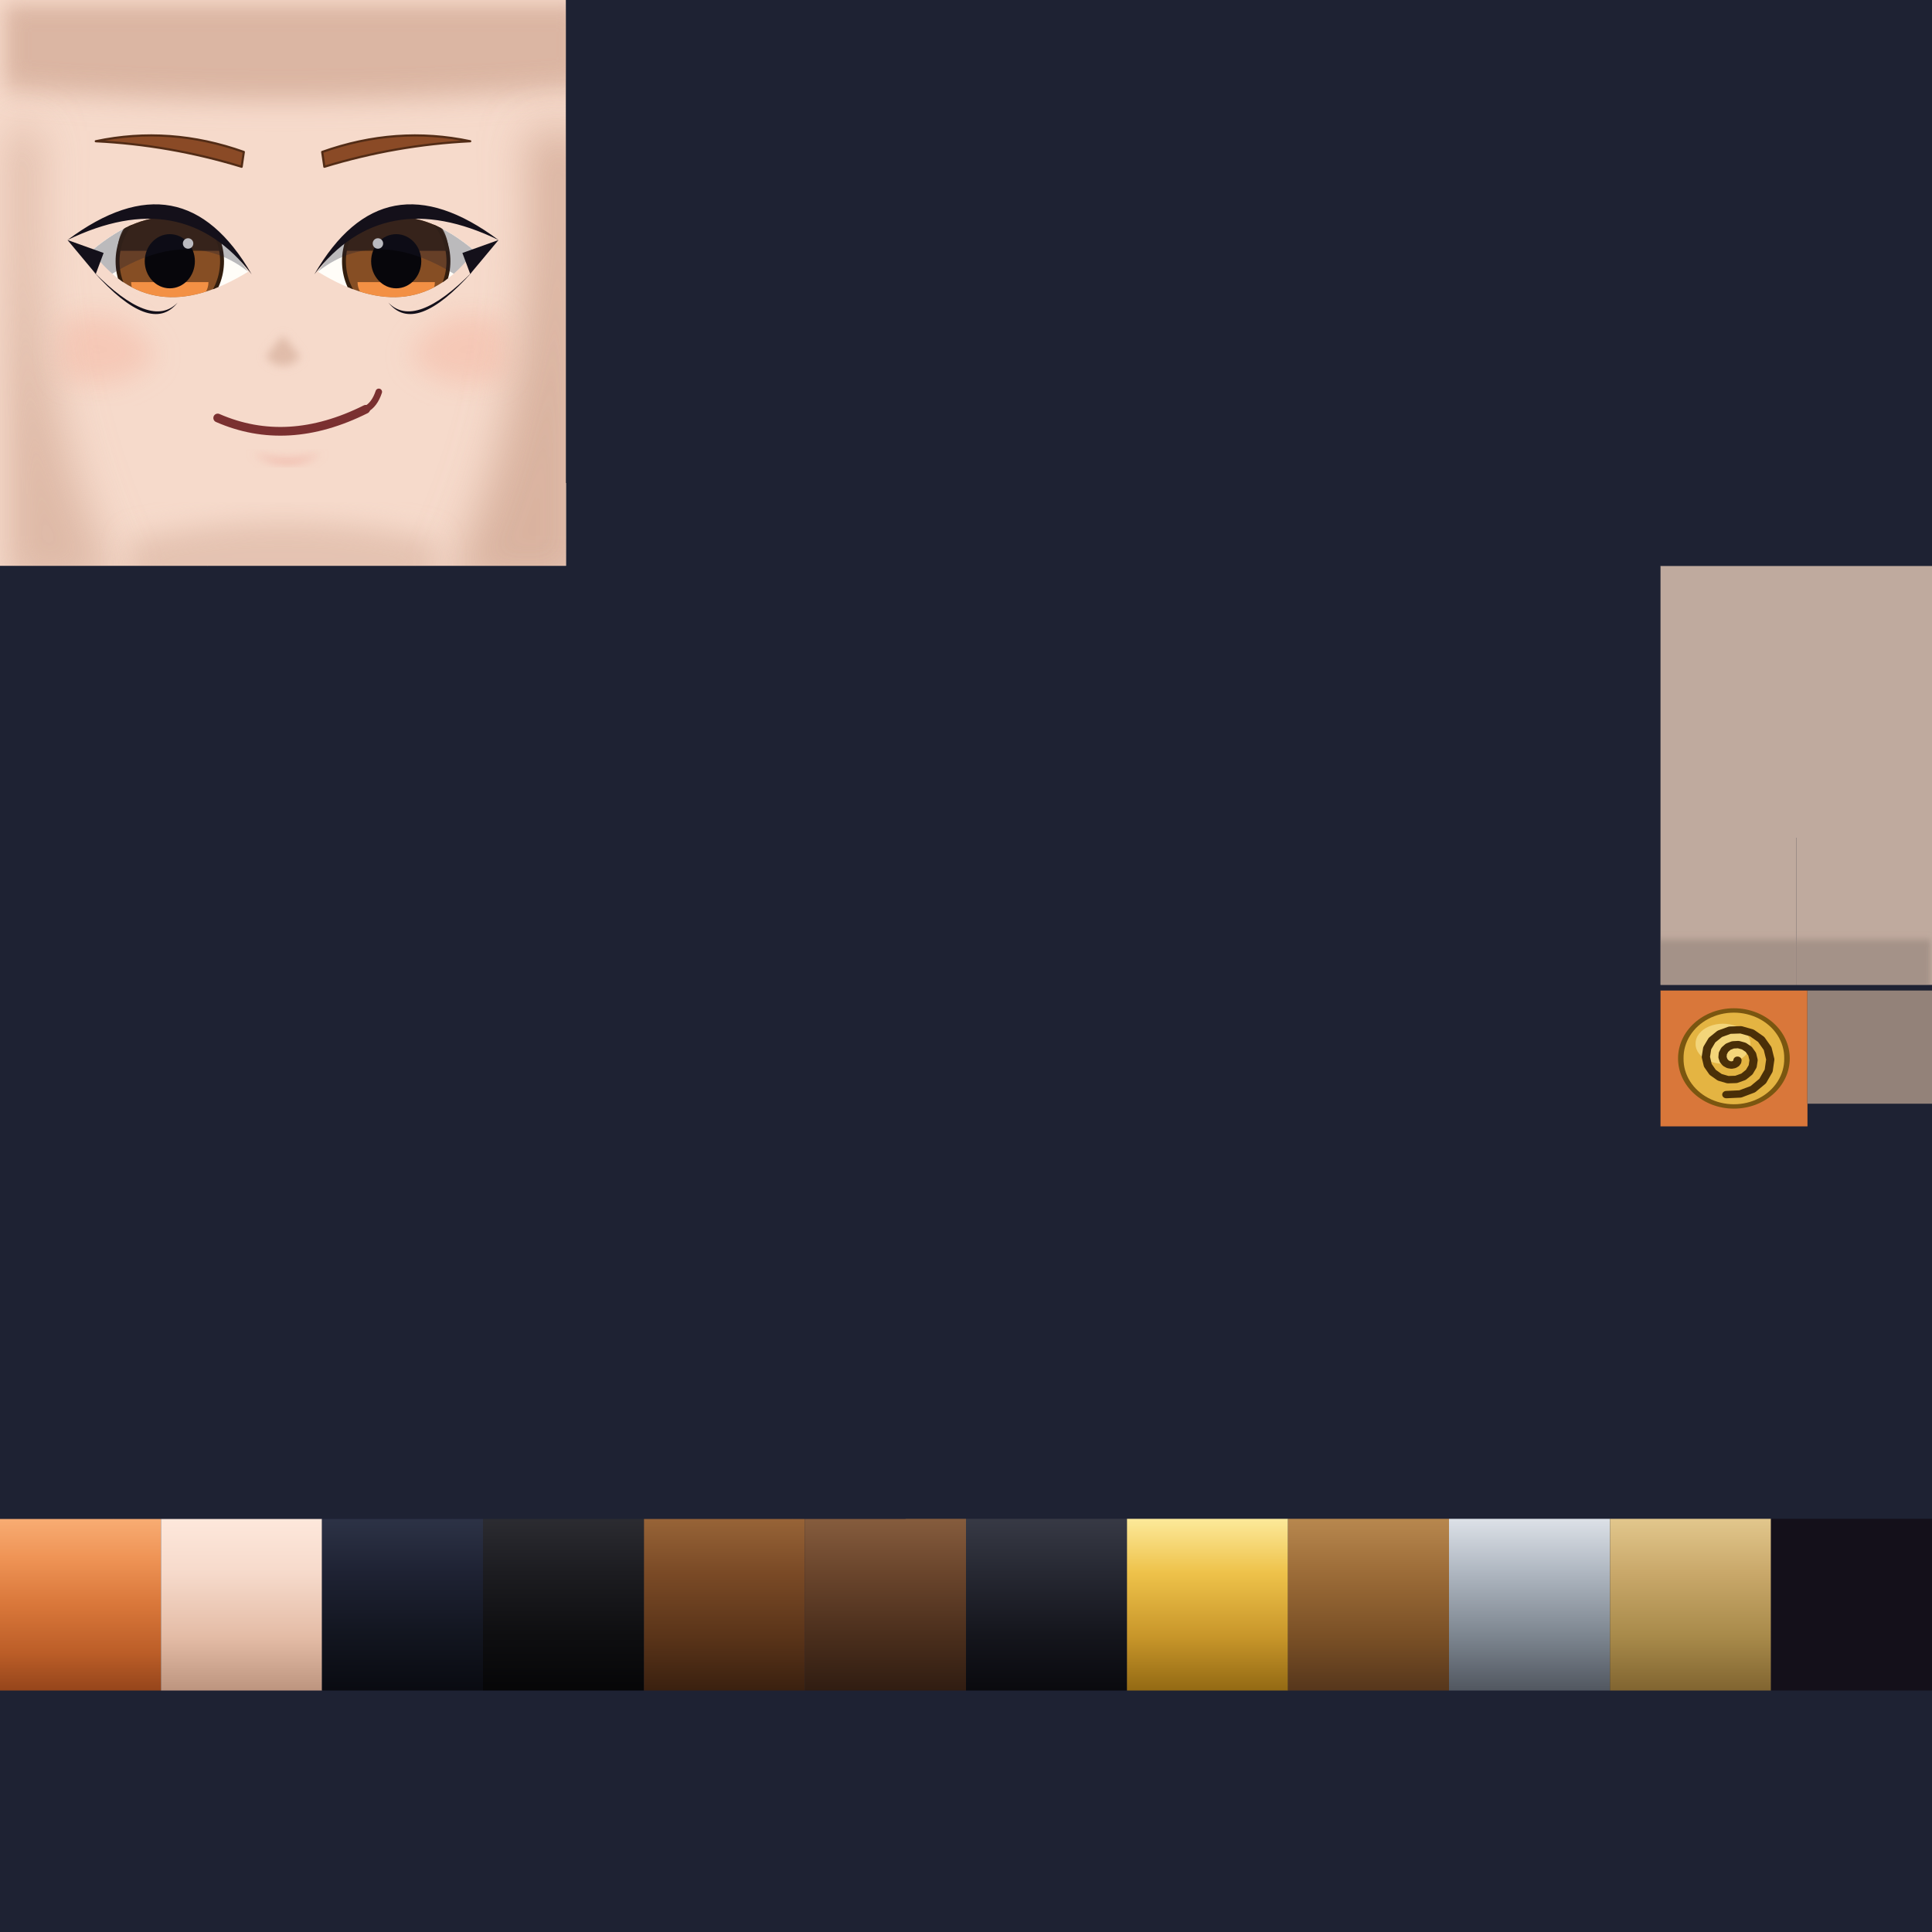
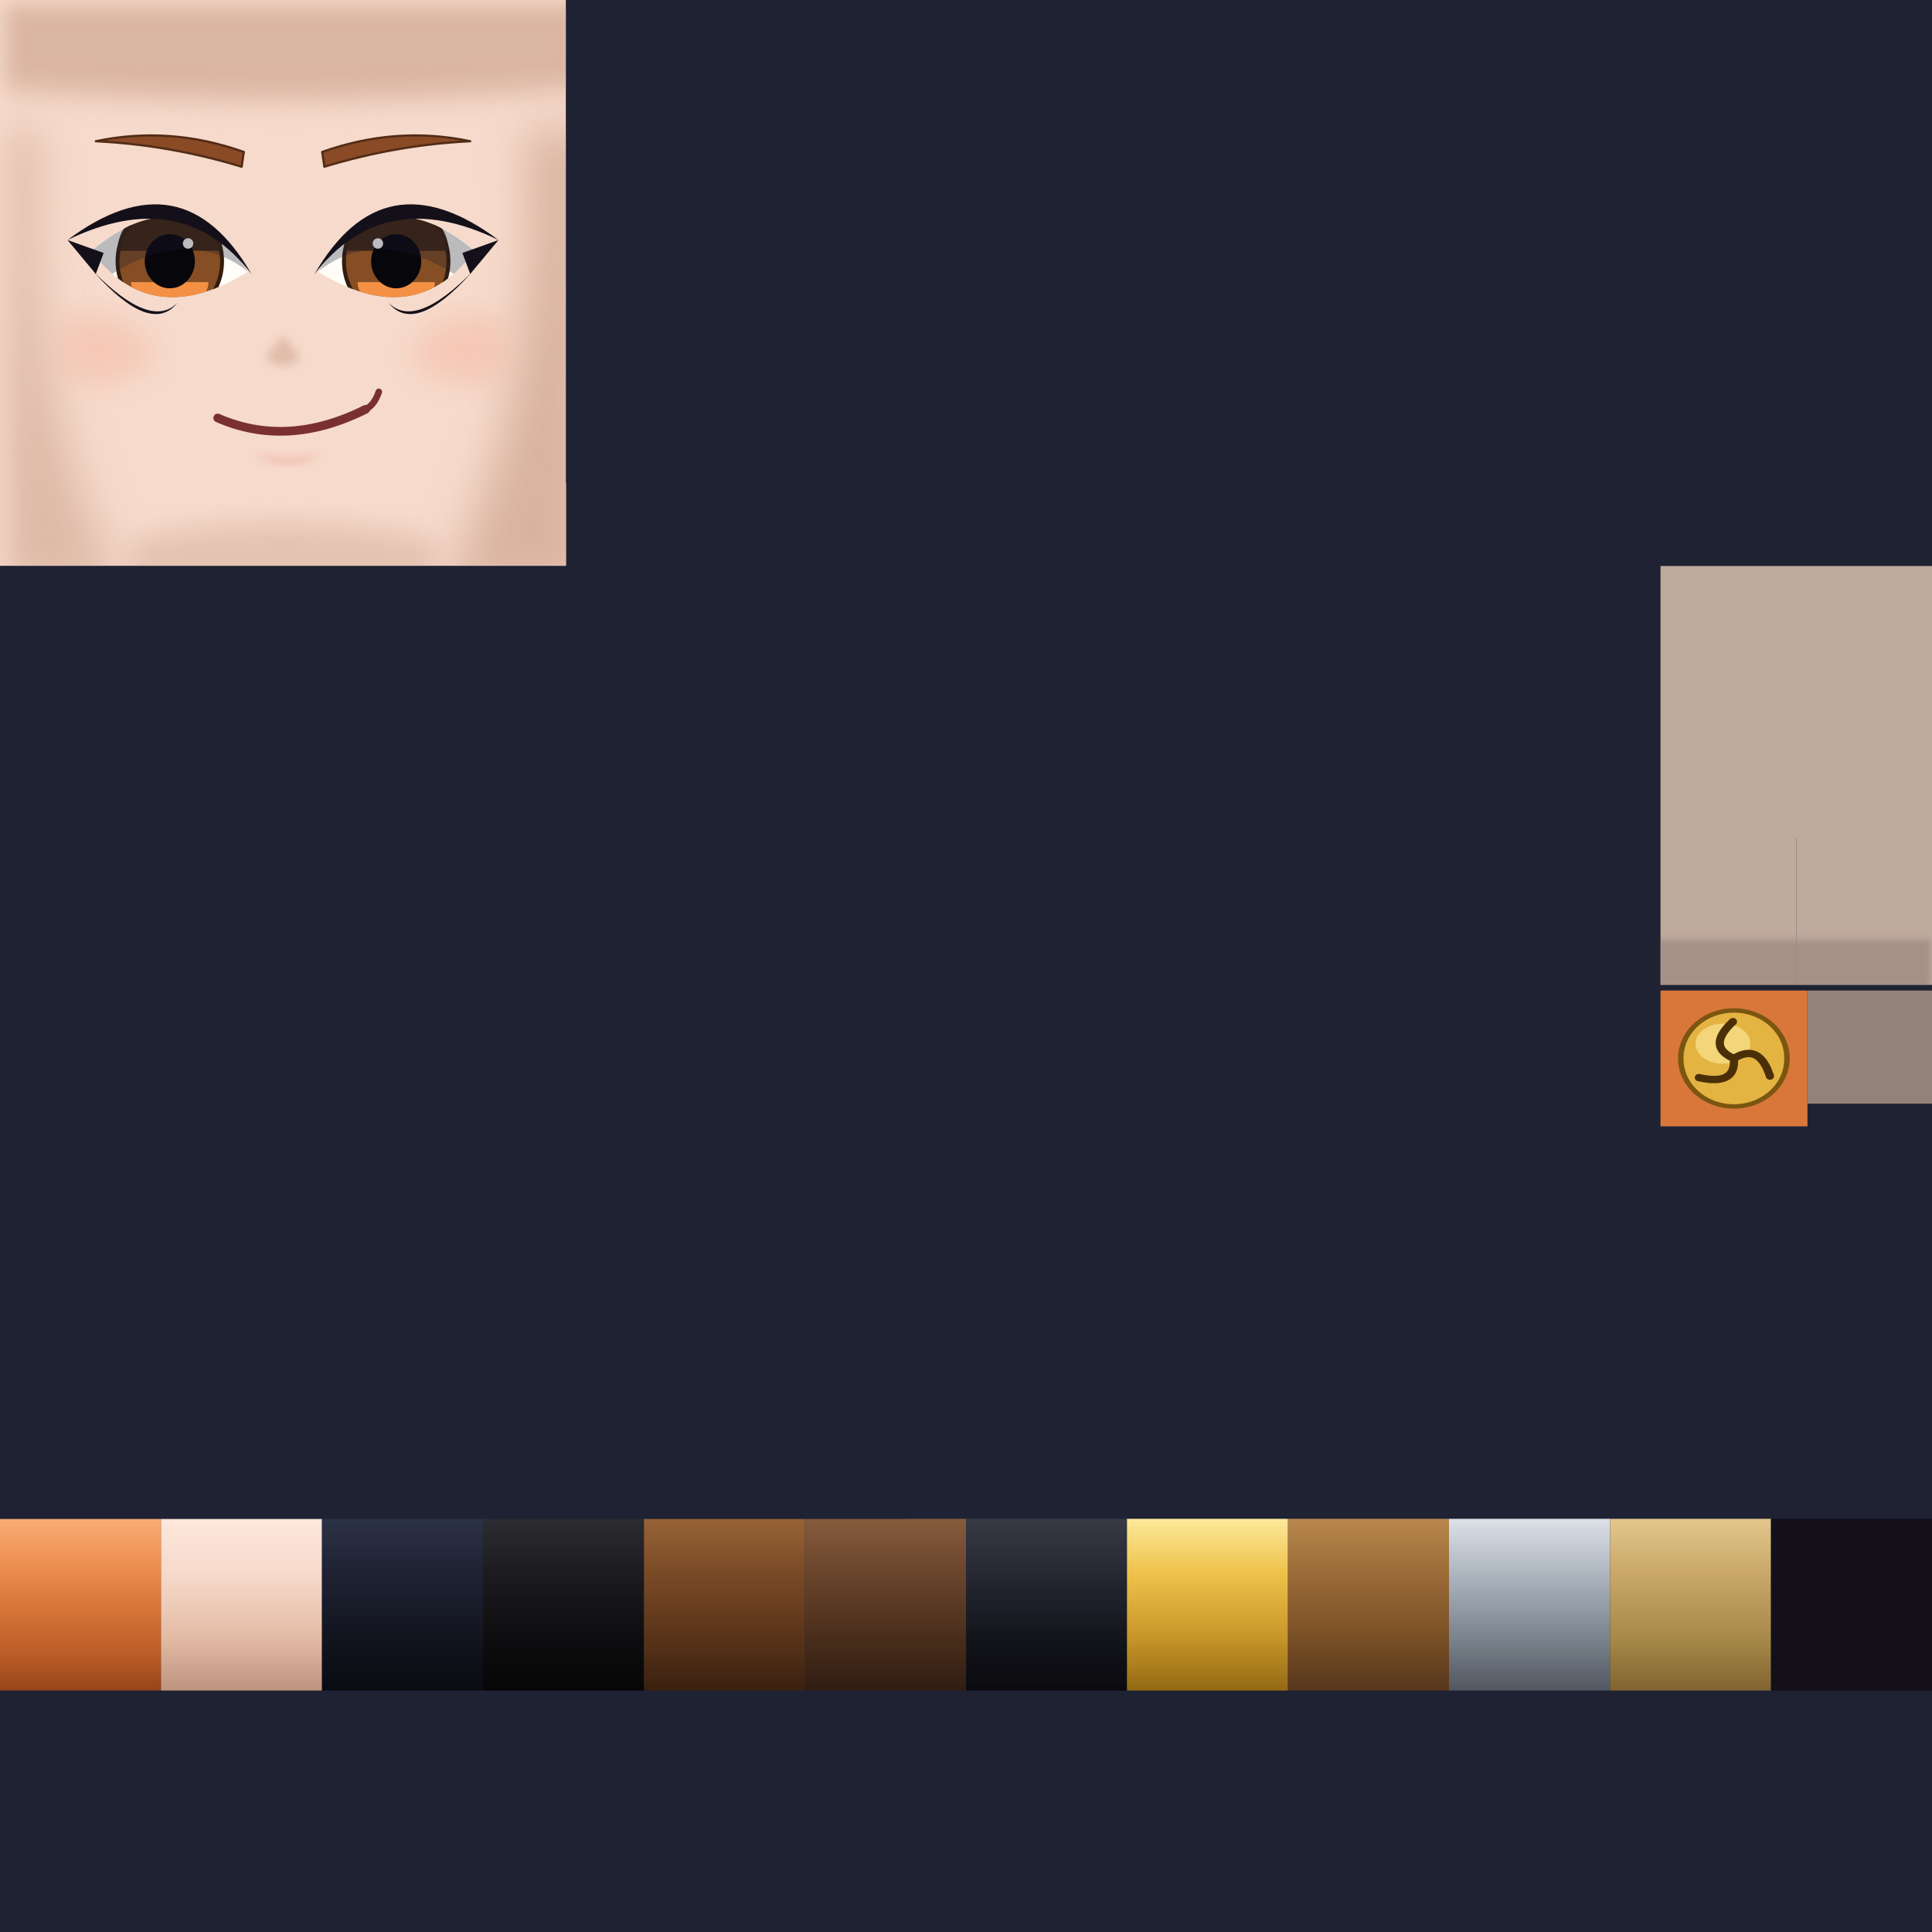
<svg xmlns="http://www.w3.org/2000/svg" width="1024" height="1024" viewBox="0 0 1024 1024">
  <defs>
    <filter id="b1" x="-30%" y="-30%" width="160%" height="160%">
      <feGaussianBlur stdDeviation="1" />
    </filter>
    <filter id="b2" x="-30%" y="-30%" width="160%" height="160%">
      <feGaussianBlur stdDeviation="2" />
    </filter>
    <filter id="b3" x="-30%" y="-30%" width="160%" height="160%">
      <feGaussianBlur stdDeviation="3" />
    </filter>
    <filter id="b5" x="-30%" y="-30%" width="160%" height="160%">
      <feGaussianBlur stdDeviation="5" />
    </filter>
    <filter id="b8" x="-30%" y="-30%" width="160%" height="160%">
      <feGaussianBlur stdDeviation="8" />
    </filter>
  </defs>
  <rect width="1024" height="1024" fill="#1e2233" />
  <clipPath id="cHead_F">
    <rect x="0" y="0" width="300" height="300" />
  </clipPath>
  <g clip-path="url(#cHead_F)">
    <g transform="translate(0 0) scale(2.30769 2.30769)">
      <rect x="-5" y="-5" width="140" height="140" fill="#1e2233" />
      <path d="M-5-5H135V135H-5Z" fill="#f6dacb" />
      <path d="M-5-5H135V20Q65 26 -5 20Z" fill="#d4ac98" opacity="0.8" filter="url(#b3)" />
      <path d="M-5 30H9Q5 90 28 135H-5Z" fill="#d4ac98" opacity="0.7" filter="url(#b5)" />
      <path d="M135 30H121Q125 90 102 135H135Z" fill="#d4ac98" opacity="0.85" filter="url(#b5)" />
      <path d="M30 124Q65 116 100 124V135H30Z" fill="#d4ac98" opacity="0.5" filter="url(#b3)" />
      <path d="M14 74Q28 68 36 82Q26 92 14 86Z" fill="#f4a088" opacity="0.3" filter="url(#b3)" />
      <path d="M116 74Q102 68 94 82Q104 92 116 86Z" fill="#f4a088" opacity="0.3" filter="url(#b3)" />
      <clipPath id="kHead_F39">
        <path d="M57.0 62.4Q41.88 40.05 21.0 57.6Q34.68 76.15 57.0 62.4Z" />
      </clipPath>
      <g clip-path="url(#kHead_F39)">
        <path d="M57.0 62.4Q41.88 40.05 21.0 57.6Q34.68 76.15 57.0 62.4Z" fill="#fffdf8" />
        <path d="M27.0 60a12 12.96 0 1 0 24 0a12 12.96 0 1 0 -24 0Z" fill="#864e24" stroke="#321d0d" stroke-width="0.9" stroke-linecap="round" stroke-linejoin="round" />
        <path d="M30.12 64.8a8.88 6.24 0 0 0 17.76 0Z" fill="#ff9747" opacity="0.9" />
        <path d="M27.0 57.6a12 10.8 0 0 1 24 0Z" fill="#3a2210" opacity="0.9" />
        <path d="M33.24 60a5.76 6.221 0 1 0 11.52 0a5.76 6.221 0 1 0 -11.52 0Z" fill="#07060b" />
        <path d="M42.0 55.92a1.2 1.2 0 1 0 2.4 0a1.2 1.2 0 1 0 -2.4 0Z" fill="#ffffff" />
        <path d="M57.0 62.4Q41.88 40.05 21.0 57.6V66.15Q41.88 50.5 57.0 62.4Z" fill="#1a1a30" opacity="0.3" />
      </g>
      <path d="M57.8 63.0Q41.88 35.45 15.5 55.125Q41.88 42.35 57.8 63.0Z" fill="#14101a" />
      <path d="M15.5 55.125L22.0 62.92L23.8 58.1Z" fill="#14101a" />
      <path d="M40.8 69.5Q34.7 75.8 21.5 62.4Q34.7 77.2 40.8 69.5Z" fill="#14101a" />
      <path d="M56.0 34.9Q39 28.85 22.0 32.44Q39 33.27 55.5 38.3Z" fill="#8a4a26" stroke="#522c16" stroke-width="0.5" stroke-linecap="round" stroke-linejoin="round" />
      <clipPath id="kHead_F91">
        <path d="M73.0 62.4Q88.12 40.05 109.0 57.6Q95.32 76.15 73.0 62.4Z" />
      </clipPath>
      <g clip-path="url(#kHead_F91)">
        <path d="M73.0 62.4Q88.12 40.05 109.0 57.6Q95.32 76.15 73.0 62.4Z" fill="#fffdf8" />
        <path d="M79.0 60a12 12.96 0 1 0 24 0a12 12.96 0 1 0 -24 0Z" fill="#864e24" stroke="#321d0d" stroke-width="0.9" stroke-linecap="round" stroke-linejoin="round" />
        <path d="M82.12 64.8a8.88 6.24 0 0 0 17.76 0Z" fill="#ff9747" opacity="0.9" />
        <path d="M79.0 57.6a12 10.8 0 0 1 24 0Z" fill="#3a2210" opacity="0.9" />
        <path d="M85.24 60a5.76 6.221 0 1 0 11.52 0a5.76 6.221 0 1 0 -11.52 0Z" fill="#07060b" />
        <path d="M85.6 55.92a1.2 1.2 0 1 0 2.4 0a1.2 1.2 0 1 0 -2.4 0Z" fill="#ffffff" />
        <path d="M73.0 62.4Q88.12 40.05 109.0 57.6V66.15Q88.12 50.5 73.0 62.4Z" fill="#1a1a30" opacity="0.3" />
      </g>
      <path d="M72.2 63.0Q88.12 35.45 114.5 55.125Q88.12 42.35 72.2 63.0Z" fill="#14101a" />
      <path d="M114.5 55.125L108.0 62.92L106.2 58.1Z" fill="#14101a" />
      <path d="M89.2 69.5Q95.3 75.8 108.5 62.4Q95.3 77.2 89.2 69.5Z" fill="#14101a" />
      <path d="M74.0 34.9Q91 28.85 108.0 32.44Q91 33.27 74.5 38.3Z" fill="#8a4a26" stroke="#522c16" stroke-width="0.5" stroke-linecap="round" stroke-linejoin="round" />
      <path d="M61 82L65 77L69 82Q65 86 61 82Z" fill="#d4ac98" opacity="0.65" filter="url(#b1)" />
      <path d="M50 96Q66 103 84 94" fill="none" stroke="#7a3030" stroke-width="2" stroke-linecap="round" stroke-linejoin="round" />
      <path d="M84 94Q86 93 87 90" fill="none" stroke="#7a3030" stroke-width="1.5" stroke-linecap="round" stroke-linejoin="round" />
      <path d="M58 104Q66 107 74 104Q66 109 58 104Z" fill="#e88c80" opacity="0.6" filter="url(#b1)" />
    </g>
  </g>
  <clipPath id="cTorso_F">
    <rect x="300" y="0" width="256" height="256" />
  </clipPath>
  <g clip-path="url(#cTorso_F)">
    <g transform="translate(300 0) scale(1.28 1.28)">
      <rect x="-5" y="-5" width="210" height="210" fill="#1e2233" />
    </g>
  </g>
  <clipPath id="cTorso_B">
    <rect x="556" y="0" width="256" height="256" />
  </clipPath>
  <g clip-path="url(#cTorso_B)">
    <g transform="translate(556 0) scale(1.28 1.28)">
      <rect x="-5" y="-5" width="210" height="210" fill="#1e2233" />
    </g>
  </g>
  <clipPath id="cTorso_L">
    <rect x="812" y="0" width="106" height="212" />
  </clipPath>
  <g clip-path="url(#cTorso_L)">
    <g transform="translate(812 0) scale(1.06 1.06)">
      <rect x="-5" y="-5" width="110" height="210" fill="#1e2233" />
    </g>
  </g>
  <clipPath id="cTorso_R">
    <rect x="918" y="0" width="106" height="212" />
  </clipPath>
  <g clip-path="url(#cTorso_R)">
    <g transform="translate(918 0) scale(1.06 1.06)">
      <rect x="-5" y="-5" width="110" height="210" fill="#1e2233" />
    </g>
  </g>
  <clipPath id="cHead_B">
    <rect x="880" y="300" width="144" height="144" />
  </clipPath>
  <g clip-path="url(#cHead_B)">
    <g transform="translate(880 300) scale(1.10769 1.10769)">
      <rect x="-5" y="-5" width="140" height="140" fill="#1e2233" />
      <path d="M-5-5H135V135H-5Z" fill="#bfaa9e" />
    </g>
  </g>
  <clipPath id="cHead_L">
    <rect x="880" y="444" width="72" height="78" />
  </clipPath>
  <g clip-path="url(#cHead_L)">
    <g transform="translate(880 444) scale(0.6 0.6)">
      <rect x="-5" y="-5" width="130" height="140" fill="#1e2233" />
      <path d="M-5-5H125V135H-5Z" fill="#bfaa9e" />
      <path d="M-5 90H125V135H-5Z" fill="#938279" opacity="0.6" filter="url(#b3)" />
    </g>
  </g>
  <clipPath id="cHead_R">
    <rect x="952" y="444" width="72" height="78" />
  </clipPath>
  <g clip-path="url(#cHead_R)">
    <g transform="translate(952 444) scale(0.6 0.6)">
      <rect x="-5" y="-5" width="130" height="140" fill="#1e2233" />
      <path d="M-5-5H125V135H-5Z" fill="#bfaa9e" />
      <path d="M-5 90H125V135H-5Z" fill="#938279" opacity="0.6" filter="url(#b3)" />
    </g>
  </g>
  <clipPath id="cHead_T">
    <rect x="880" y="525" width="78" height="72" />
  </clipPath>
  <g clip-path="url(#cHead_T)">
    <g transform="translate(880 525) scale(0.6 0.6)">
      <rect x="-5" y="-5" width="140" height="130" fill="#1e2233" />
      <path d="M-5-5H135V125H-5Z" fill="#d9773a" />
      <path d="M15.67 60.00a49.33 44.33 0 1 0 98.67 0a49.33 44.33 0 1 0 -98.67 0Z" fill="#7a5610" />
      <path d="M20.53 60.00a44.47 39.87 0 1 0 88.93 0a44.47 39.87 0 1 0 -88.93 0Z" fill="#e4b442" />
      <path d="M31.17 47.00a24.17 17.33 0 1 0 48.33 0a24.17 17.33 0 1 0 -48.33 0Z" fill="#fff0a8" opacity="0.55" />
      <g transform="translate(65.0 60.0) scale(1.208333 1.083333)">
-         <path d="M2.63 1.44L2.44 2.75L1.61 4.04L0.17 5.02L-1.75 5.43L-3.89 5.05L-5.94 3.79L-7.53 1.71L-8.34 -1.03L-8.10 -4.10L-6.69 -7.09L-4.17 -9.56L-0.73 -11.08L3.26 -11.32L7.29 -10.09L10.84 -7.41L13.36 -3.47L14.41 1.32L13.73 6.41L11.22 11.16L7.06 14.91L1.66 17.09L-4.39 17.30L-10.37 15.35L-15.50 11.33L-19.07 5.60L-20.51 -1.24L-19.50 -8.38L-16.00 -14.95L-10.30 -20.09L-2.98 -23.06L5.16 -23.36L13.13 -20.81L19.93 -15.54L24.66 -8.08L26.61 0.77L25.41 9.98L21.03 18.44L13.87 25.07L4.66 28.95L-5.54 29.48" fill="none" stroke="#4a2f08" stroke-width="6" stroke-linecap="round" stroke-linejoin="round" />
+         <path d="M0 0Q18.57 -12.70 26.33 14.38M0 0Q1.72 22.43 -25.62 15.61M0 0Q-20.29 -9.73 -0.71 -29.99" fill="none" stroke="#4a2f08" stroke-width="6" stroke-linecap="round" stroke-linejoin="round" />
      </g>
    </g>
  </g>
  <clipPath id="cHead_Bo">
    <rect x="958" y="525" width="66" height="60" />
  </clipPath>
  <g clip-path="url(#cHead_Bo)">
    <g transform="translate(958 525) scale(0.50769 0.5)">
      <rect x="-5" y="-5" width="140" height="130" fill="#1e2233" />
      <path d="M-5-5H135V125H-5Z" fill="#938279" />
    </g>
  </g>
  <clipPath id="cTorso_T">
    <rect x="880" y="600" width="120" height="60" />
  </clipPath>
  <g clip-path="url(#cTorso_T)">
    <g transform="translate(880 600) scale(0.6 0.6)">
      <rect x="-5" y="-5" width="210" height="110" fill="#1e2233" />
    </g>
  </g>
  <clipPath id="cTorso_Bo">
    <rect x="880" y="660" width="120" height="60" />
  </clipPath>
  <g clip-path="url(#cTorso_Bo)">
    <g transform="translate(880 660) scale(0.6 0.6)">
      <rect x="-5" y="-5" width="210" height="110" fill="#1e2233" />
    </g>
  </g>
  <clipPath id="cHair">
    <rect x="0" y="805" width="1024" height="91" />
  </clipPath>
  <g clip-path="url(#cHair)">
    <g transform="translate(0 805) scale(1 1)">
      <rect x="-5" y="-5" width="1034" height="101" fill="#1e2233" />
      <linearGradient id="ramp0" x1="0" y1="1" x2="0" y2="0">
        <stop offset="0.000" stop-color="#8c3f18" />
        <stop offset="0.250" stop-color="#bc5e28" />
        <stop offset="0.500" stop-color="#d9773a" />
        <stop offset="0.750" stop-color="#ef9456" />
        <stop offset="1.000" stop-color="#fab27a" />
      </linearGradient>
      <rect x="0.00" y="-5" width="85.33" height="101" fill="url(#ramp0)" />
      <linearGradient id="ramp1" x1="0" y1="1" x2="0" y2="0">
        <stop offset="0.000" stop-color="#b68e78" />
        <stop offset="0.333" stop-color="#e4bca6" />
        <stop offset="0.667" stop-color="#f6dacb" />
        <stop offset="1.000" stop-color="#ffeade" />
      </linearGradient>
      <rect x="85.33" y="-5" width="85.33" height="101" fill="url(#ramp1)" />
      <linearGradient id="ramp2" x1="0" y1="1" x2="0" y2="0">
        <stop offset="0.000" stop-color="#08090f" />
        <stop offset="0.333" stop-color="#12151f" />
        <stop offset="0.667" stop-color="#1e2233" />
        <stop offset="1.000" stop-color="#2f3549" />
      </linearGradient>
      <rect x="170.67" y="-5" width="85.33" height="101" fill="url(#ramp2)" />
      <linearGradient id="ramp3" x1="0" y1="1" x2="0" y2="0">
        <stop offset="0.000" stop-color="#050506" />
        <stop offset="0.333" stop-color="#0e0e10" />
        <stop offset="0.667" stop-color="#1c1c20" />
        <stop offset="1.000" stop-color="#2e2e34" />
      </linearGradient>
      <rect x="256.00" y="-5" width="85.33" height="101" fill="url(#ramp3)" />
      <linearGradient id="ramp4" x1="0" y1="1" x2="0" y2="0">
        <stop offset="0.000" stop-color="#351d0e" />
        <stop offset="0.333" stop-color="#5a3419" />
        <stop offset="0.667" stop-color="#7a4a26" />
        <stop offset="1.000" stop-color="#9c683a" />
      </linearGradient>
      <rect x="341.33" y="-5" width="85.33" height="101" fill="url(#ramp4)" />
      <linearGradient id="ramp5" x1="0" y1="1" x2="0" y2="0">
        <stop offset="0.000" stop-color="#2c1a10" />
        <stop offset="0.333" stop-color="#4a2e1c" />
        <stop offset="0.667" stop-color="#6a452c" />
        <stop offset="1.000" stop-color="#8a6040" />
      </linearGradient>
      <rect x="426.67" y="-5" width="85.33" height="101" fill="url(#ramp5)" />
      <linearGradient id="ramp6" x1="0" y1="1" x2="0" y2="0">
        <stop offset="0.000" stop-color="#08080c" />
        <stop offset="0.333" stop-color="#14151c" />
        <stop offset="0.667" stop-color="#262832" />
        <stop offset="1.000" stop-color="#3a3c48" />
      </linearGradient>
      <rect x="512.00" y="-5" width="85.33" height="101" fill="url(#ramp6)" />
      <linearGradient id="ramp7" x1="0" y1="1" x2="0" y2="0">
        <stop offset="0.000" stop-color="#8a6210" />
        <stop offset="0.333" stop-color="#c8962a" />
        <stop offset="0.667" stop-color="#eec24a" />
        <stop offset="1.000" stop-color="#fff0a8" />
      </linearGradient>
      <rect x="597.33" y="-5" width="85.33" height="101" fill="url(#ramp7)" />
      <linearGradient id="ramp8" x1="0" y1="1" x2="0" y2="0">
        <stop offset="0.000" stop-color="#50321a" />
        <stop offset="0.333" stop-color="#7a5026" />
        <stop offset="0.667" stop-color="#9c6c38" />
        <stop offset="1.000" stop-color="#bc8c52" />
      </linearGradient>
      <rect x="682.67" y="-5" width="85.33" height="101" fill="url(#ramp8)" />
      <linearGradient id="ramp9" x1="0" y1="1" x2="0" y2="0">
        <stop offset="0.000" stop-color="#4a4f58" />
        <stop offset="0.333" stop-color="#7c858f" />
        <stop offset="0.667" stop-color="#aeb6c0" />
        <stop offset="1.000" stop-color="#e4e8ee" />
      </linearGradient>
      <rect x="768.00" y="-5" width="85.33" height="101" fill="url(#ramp9)" />
      <linearGradient id="ramp10" x1="0" y1="1" x2="0" y2="0">
        <stop offset="0.000" stop-color="#7a5e2c" />
        <stop offset="0.333" stop-color="#a88a4a" />
        <stop offset="0.667" stop-color="#c9a86a" />
        <stop offset="1.000" stop-color="#e6cc92" />
      </linearGradient>
      <rect x="853.33" y="-5" width="85.33" height="101" fill="url(#ramp10)" />
      <linearGradient id="ramp11" x1="0" y1="1" x2="0" y2="0">
        <stop offset="0.000" stop-color="#14101a" />
        <stop offset="1.000" stop-color="#14101a" />
      </linearGradient>
      <rect x="938.67" y="-5" width="85.33" height="101" fill="url(#ramp11)" />
    </g>
  </g>
  <clipPath id="cLeftArm_F">
    <rect x="0" y="300" width="110" height="225" />
  </clipPath>
  <g clip-path="url(#cLeftArm_F)">
    <g transform="translate(0 300) scale(1.1 1.09756)">
      <rect x="-5" y="-5" width="110" height="215" fill="#1e2233" />
    </g>
  </g>
  <clipPath id="cLeftLeg_F">
    <rect x="0" y="525" width="110" height="220" />
  </clipPath>
  <g clip-path="url(#cLeftLeg_F)">
    <g transform="translate(0 525) scale(1.1 1.1)">
      <rect x="-5" y="-5" width="110" height="210" fill="#1e2233" />
    </g>
  </g>
  <clipPath id="cLeftArm_B">
    <rect x="110" y="300" width="110" height="225" />
  </clipPath>
  <g clip-path="url(#cLeftArm_B)">
    <g transform="translate(110 300) scale(1.1 1.09756)">
      <rect x="-5" y="-5" width="110" height="215" fill="#1e2233" />
    </g>
  </g>
  <clipPath id="cLeftLeg_B">
    <rect x="110" y="525" width="110" height="220" />
  </clipPath>
  <g clip-path="url(#cLeftLeg_B)">
    <g transform="translate(110 525) scale(1.1 1.1)">
      <rect x="-5" y="-5" width="110" height="210" fill="#1e2233" />
    </g>
  </g>
  <clipPath id="cLeftArm_O">
    <rect x="220" y="300" width="110" height="225" />
  </clipPath>
  <g clip-path="url(#cLeftArm_O)">
    <g transform="translate(220 300) scale(1.1 1.09756)">
      <rect x="-5" y="-5" width="110" height="215" fill="#1e2233" />
    </g>
  </g>
  <clipPath id="cLeftLeg_O">
    <rect x="220" y="525" width="110" height="220" />
  </clipPath>
  <g clip-path="url(#cLeftLeg_O)">
    <g transform="translate(220 525) scale(1.1 1.1)">
      <rect x="-5" y="-5" width="110" height="210" fill="#1e2233" />
    </g>
  </g>
  <clipPath id="cLeftArm_I">
    <rect x="330" y="300" width="110" height="225" />
  </clipPath>
  <g clip-path="url(#cLeftArm_I)">
    <g transform="translate(330 300) scale(1.1 1.09756)">
      <rect x="-5" y="-5" width="110" height="215" fill="#1e2233" />
    </g>
  </g>
  <clipPath id="cLeftLeg_I">
    <rect x="330" y="525" width="110" height="220" />
  </clipPath>
  <g clip-path="url(#cLeftLeg_I)">
    <g transform="translate(330 525) scale(1.1 1.1)">
      <rect x="-5" y="-5" width="110" height="210" fill="#1e2233" />
    </g>
  </g>
  <clipPath id="cLeftArm_T">
    <rect x="0" y="745" width="60" height="60" />
  </clipPath>
  <g clip-path="url(#cLeftArm_T)">
    <g transform="translate(0 745) scale(0.6 0.6)">
      <rect x="-5" y="-5" width="110" height="110" fill="#1e2233" />
    </g>
  </g>
  <clipPath id="cLeftArm_Bo">
    <rect x="60" y="745" width="60" height="60" />
  </clipPath>
  <g clip-path="url(#cLeftArm_Bo)">
    <g transform="translate(60 745) scale(0.6 0.6)">
      <rect x="-5" y="-5" width="110" height="110" fill="#1e2233" />
    </g>
  </g>
  <clipPath id="cLeftLeg_T">
    <rect x="120" y="745" width="60" height="60" />
  </clipPath>
  <g clip-path="url(#cLeftLeg_T)">
    <g transform="translate(120 745) scale(0.6 0.6)">
      <rect x="-5" y="-5" width="110" height="110" fill="#1e2233" />
    </g>
  </g>
  <clipPath id="cLeftLeg_Bo">
    <rect x="180" y="745" width="60" height="60" />
  </clipPath>
  <g clip-path="url(#cLeftLeg_Bo)">
    <g transform="translate(180 745) scale(0.6 0.6)">
      <rect x="-5" y="-5" width="110" height="110" fill="#1e2233" />
    </g>
  </g>
  <clipPath id="cRightArm_F">
    <rect x="440" y="300" width="110" height="225" />
  </clipPath>
  <g clip-path="url(#cRightArm_F)">
    <g transform="translate(440 300) scale(1.1 1.09756)">
      <rect x="-5" y="-5" width="110" height="215" fill="#1e2233" />
    </g>
  </g>
  <clipPath id="cRightLeg_F">
    <rect x="440" y="525" width="110" height="220" />
  </clipPath>
  <g clip-path="url(#cRightLeg_F)">
    <g transform="translate(440 525) scale(1.1 1.1)">
      <rect x="-5" y="-5" width="110" height="210" fill="#1e2233" />
    </g>
  </g>
  <clipPath id="cRightArm_B">
    <rect x="550" y="300" width="110" height="225" />
  </clipPath>
  <g clip-path="url(#cRightArm_B)">
    <g transform="translate(550 300) scale(1.1 1.09756)">
      <rect x="-5" y="-5" width="110" height="215" fill="#1e2233" />
    </g>
  </g>
  <clipPath id="cRightLeg_B">
    <rect x="550" y="525" width="110" height="220" />
  </clipPath>
  <g clip-path="url(#cRightLeg_B)">
    <g transform="translate(550 525) scale(1.1 1.1)">
      <rect x="-5" y="-5" width="110" height="210" fill="#1e2233" />
    </g>
  </g>
  <clipPath id="cRightArm_O">
    <rect x="660" y="300" width="110" height="225" />
  </clipPath>
  <g clip-path="url(#cRightArm_O)">
    <g transform="translate(660 300) scale(1.1 1.09756)">
      <rect x="-5" y="-5" width="110" height="215" fill="#1e2233" />
    </g>
  </g>
  <clipPath id="cRightLeg_O">
    <rect x="660" y="525" width="110" height="220" />
  </clipPath>
  <g clip-path="url(#cRightLeg_O)">
    <g transform="translate(660 525) scale(1.1 1.1)">
      <rect x="-5" y="-5" width="110" height="210" fill="#1e2233" />
    </g>
  </g>
  <clipPath id="cRightArm_I">
    <rect x="770" y="300" width="110" height="225" />
  </clipPath>
  <g clip-path="url(#cRightArm_I)">
    <g transform="translate(770 300) scale(1.1 1.09756)">
      <rect x="-5" y="-5" width="110" height="215" fill="#1e2233" />
    </g>
  </g>
  <clipPath id="cRightLeg_I">
    <rect x="770" y="525" width="110" height="220" />
  </clipPath>
  <g clip-path="url(#cRightLeg_I)">
    <g transform="translate(770 525) scale(1.1 1.1)">
      <rect x="-5" y="-5" width="110" height="210" fill="#1e2233" />
    </g>
  </g>
  <clipPath id="cRightArm_T">
    <rect x="240" y="745" width="60" height="60" />
  </clipPath>
  <g clip-path="url(#cRightArm_T)">
    <g transform="translate(240 745) scale(0.6 0.6)">
      <rect x="-5" y="-5" width="110" height="110" fill="#1e2233" />
    </g>
  </g>
  <clipPath id="cRightArm_Bo">
    <rect x="300" y="745" width="60" height="60" />
  </clipPath>
  <g clip-path="url(#cRightArm_Bo)">
    <g transform="translate(300 745) scale(0.6 0.6)">
      <rect x="-5" y="-5" width="110" height="110" fill="#1e2233" />
    </g>
  </g>
  <clipPath id="cRightLeg_T">
    <rect x="360" y="745" width="60" height="60" />
  </clipPath>
  <g clip-path="url(#cRightLeg_T)">
    <g transform="translate(360 745) scale(0.6 0.6)">
      <rect x="-5" y="-5" width="110" height="110" fill="#1e2233" />
    </g>
  </g>
  <clipPath id="cRightLeg_Bo">
    <rect x="420" y="745" width="60" height="60" />
  </clipPath>
  <g clip-path="url(#cRightLeg_Bo)">
    <g transform="translate(420 745) scale(0.6 0.6)">
      <rect x="-5" y="-5" width="110" height="110" fill="#1e2233" />
    </g>
  </g>
</svg>
